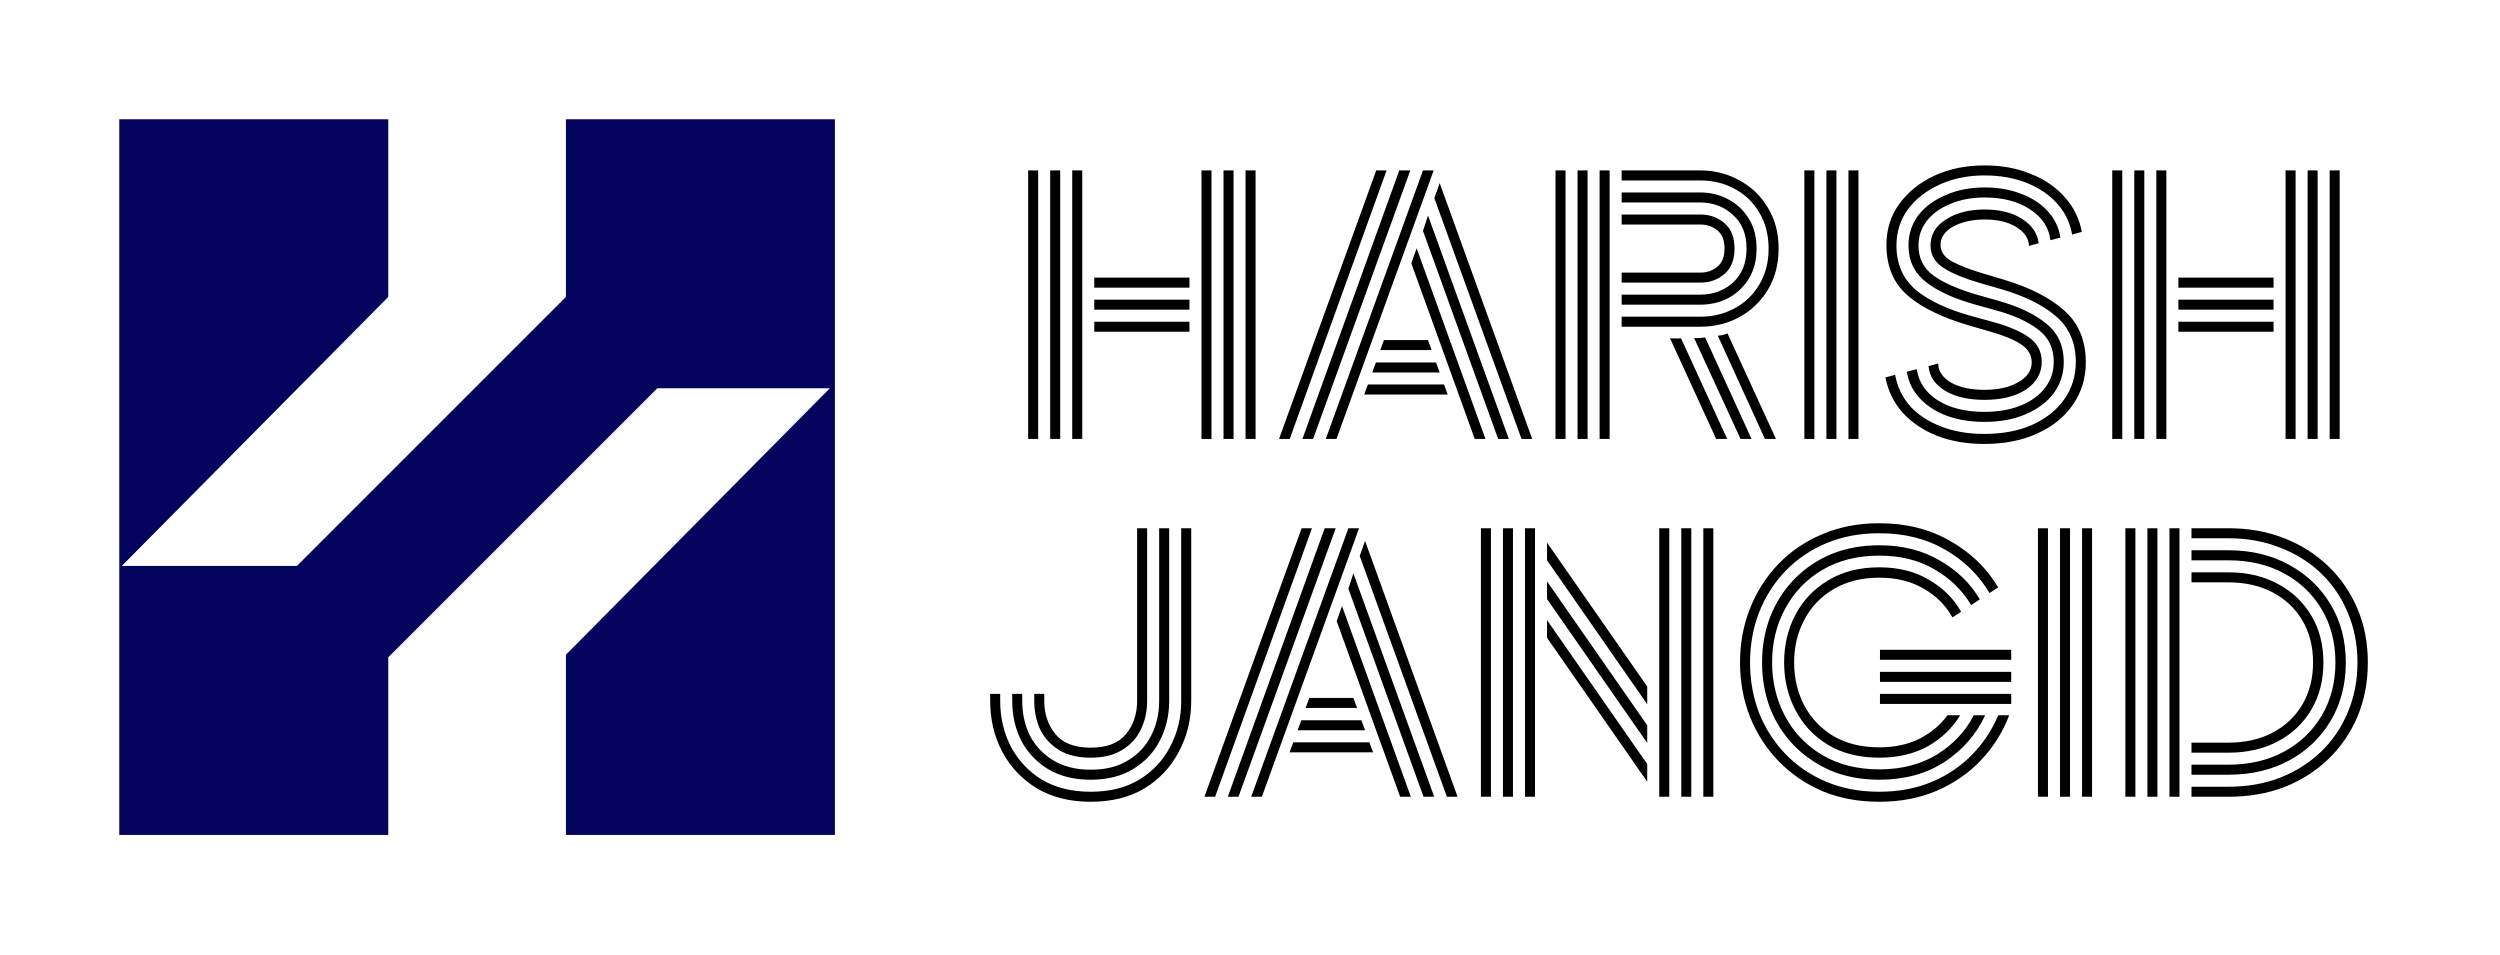
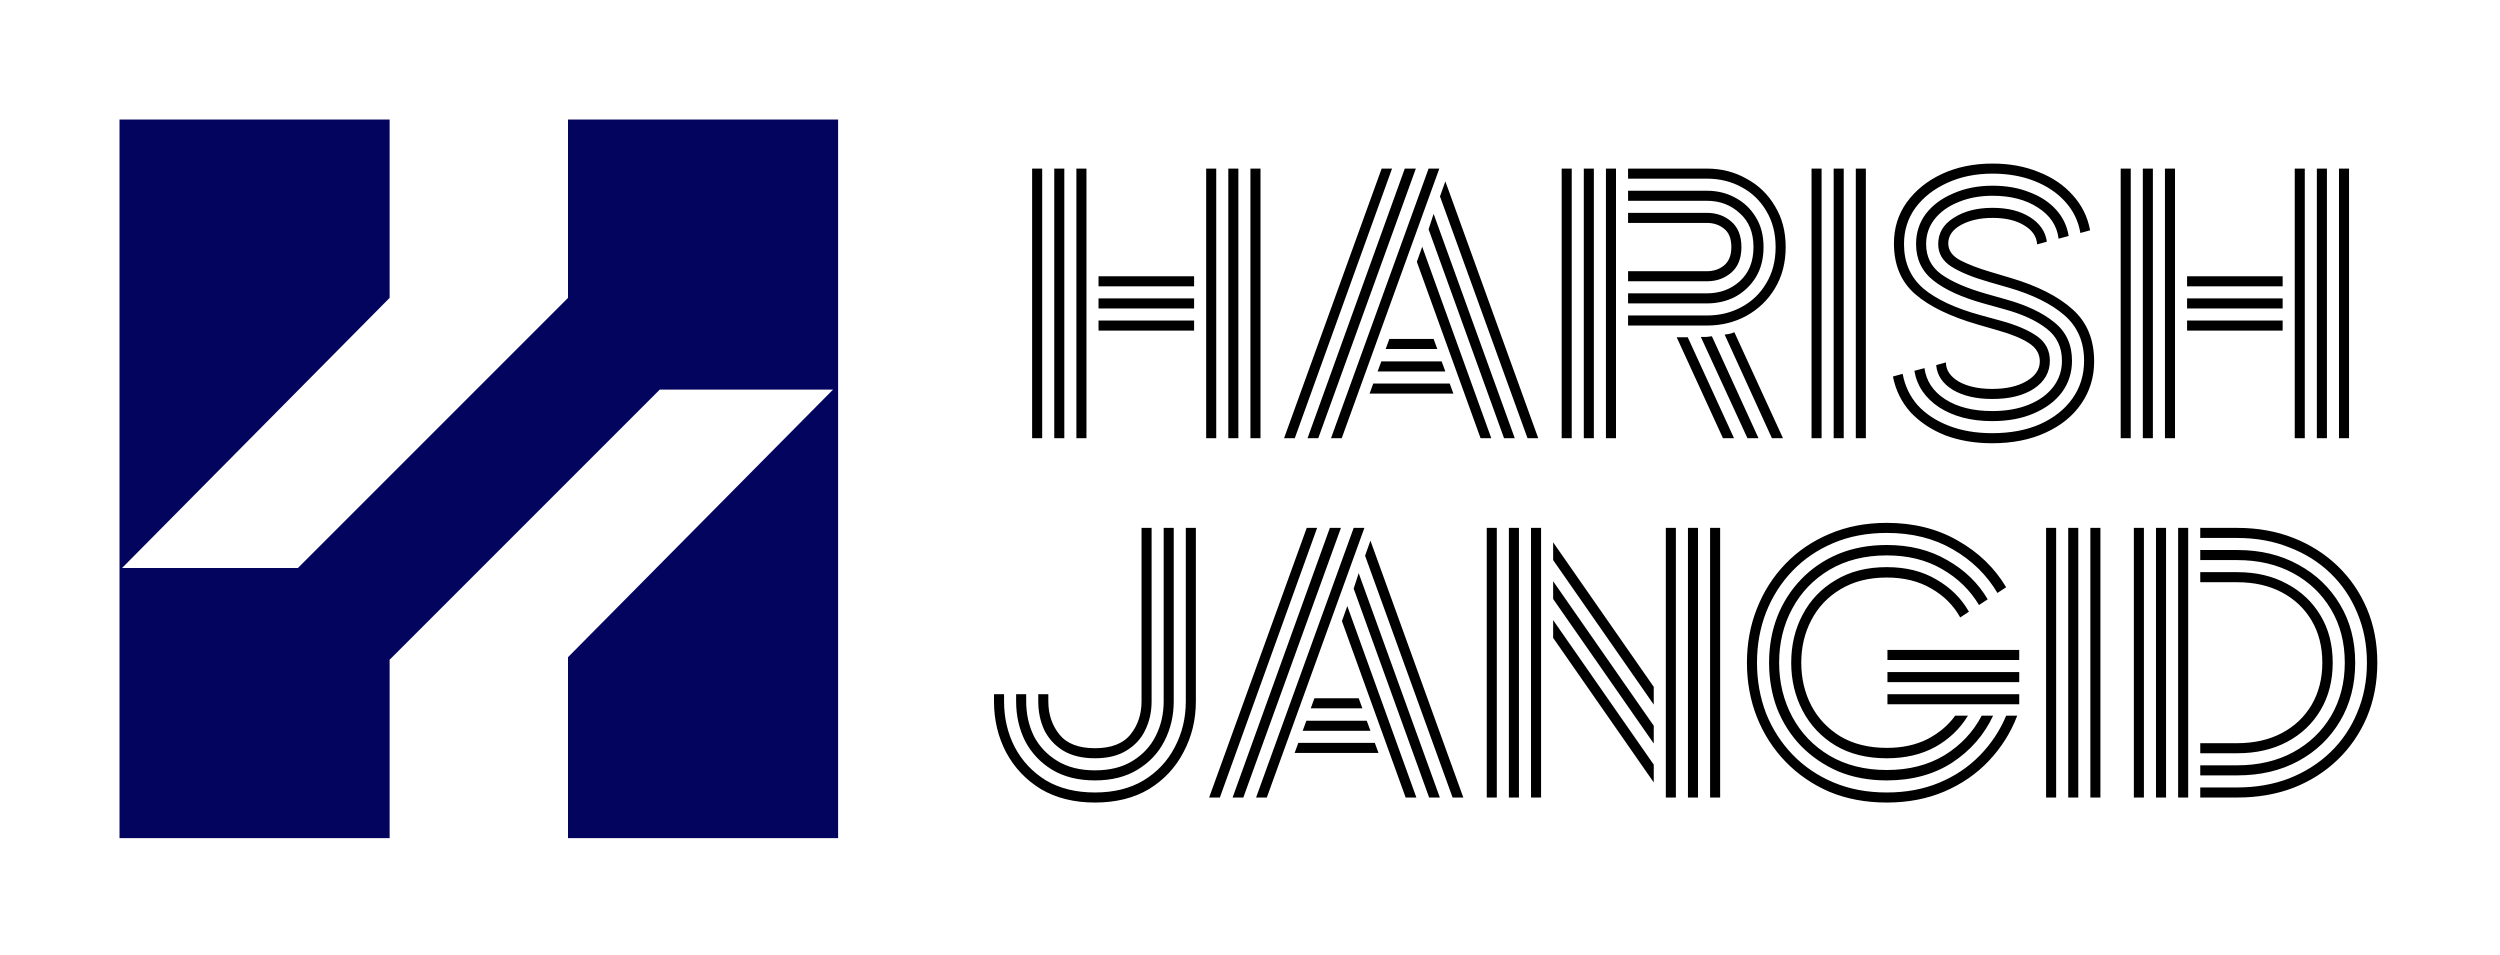
- <svg xmlns="http://www.w3.org/2000/svg" width="524" height="200" viewBox="0 0 524 200" fill="none">
-   <path d="M25 25V175H81.383V137.766L137.766 81.383H173.936L118.617 137.234V175H175V25H118.617V62.234L62.234 118.617H25.532L81.383 62.234V25H25Z" fill="#03045E" />
-   <path d="M224.74 92V35.72H226.84V92H224.74ZM215.5 92V35.72H217.6V92H215.5ZM220.12 92V35.72H222.22V92H220.12ZM261.07 92V35.72H263.17V92H261.07ZM251.83 92V35.72H253.93V92H251.83ZM256.45 92V35.72H258.55V92H256.45ZM229.36 60.29V58.19H249.31V60.29H229.36ZM229.36 64.91V62.81H249.31V64.91H229.36ZM229.36 69.53V67.43H249.31V69.53H229.36ZM277.888 92L298.258 35.72H300.498L280.128 92H277.888ZM268.088 92L288.458 35.72H290.628L270.328 92H268.088ZM272.988 92L293.288 35.72H295.598L275.228 92H272.988ZM318.908 92L300.638 41.53L301.758 38.38L321.148 92H318.908ZM314.008 92L298.258 48.39L299.308 45.17L316.248 92H314.008ZM309.108 92L295.808 55.18L296.928 52.03L311.348 92H309.108ZM289.298 73.38L290.068 71.28H299.308L300.078 73.38H289.298ZM287.618 78.07L288.388 75.97H300.988L301.758 78.07H287.618ZM285.938 82.69L286.708 80.59H302.667L303.438 82.69H285.938ZM335.277 92V35.72H337.377V92H335.277ZM326.037 92V35.72H328.137V92H326.037ZM330.657 92V35.72H332.757V92H330.657ZM339.897 68.48V66.38H356.347C359.007 66.38 361.41 65.797 363.557 64.63C365.75 63.463 367.477 61.807 368.737 59.66C370.044 57.513 370.697 54.993 370.697 52.1C370.697 49.207 370.044 46.687 368.737 44.54C367.477 42.393 365.75 40.737 363.557 39.57C361.41 38.403 359.007 37.82 356.347 37.82H339.897V35.72H356.347C359.38 35.72 362.134 36.42 364.607 37.82C367.127 39.173 369.11 41.087 370.557 43.56C372.05 45.987 372.797 48.833 372.797 52.1C372.797 55.367 372.05 58.237 370.557 60.71C369.11 63.137 367.127 65.05 364.607 66.45C362.134 67.803 359.38 68.48 356.347 68.48H339.897ZM339.897 63.86V61.76H356.347C359.054 61.76 361.34 60.92 363.207 59.24C365.12 57.513 366.077 55.133 366.077 52.1C366.077 49.067 365.12 46.71 363.207 45.03C361.34 43.303 359.054 42.44 356.347 42.44H339.897V40.34H356.347C358.54 40.34 360.524 40.83 362.297 41.81C364.07 42.743 365.494 44.097 366.567 45.87C367.64 47.597 368.177 49.673 368.177 52.1C368.177 54.527 367.64 56.627 366.567 58.4C365.494 60.127 364.07 61.48 362.297 62.46C360.524 63.393 358.54 63.86 356.347 63.86H339.897ZM339.897 59.24V57.14H356.347C357.747 57.14 358.937 56.743 359.917 55.95C360.944 55.11 361.457 53.827 361.457 52.1C361.457 50.327 360.944 49.043 359.917 48.25C358.937 47.457 357.747 47.06 356.347 47.06H339.897V44.96H356.347C358.354 44.96 360.057 45.567 361.457 46.78C362.857 47.993 363.557 49.767 363.557 52.1C363.557 54.433 362.857 56.207 361.457 57.42C360.057 58.633 358.354 59.24 356.347 59.24H339.897ZM369.927 92L360.057 70.37C360.384 70.323 360.71 70.277 361.037 70.23C361.41 70.137 361.76 70.02 362.087 69.88L372.237 92H369.927ZM364.817 92L355.087 70.86C355.46 70.86 355.834 70.86 356.207 70.86C356.627 70.813 357.024 70.767 357.397 70.72L367.127 92H364.817ZM359.707 92L350.047 70.93H352.357L362.017 92H359.707ZM387.435 92V35.72H389.535V92H387.435ZM378.195 92V35.72H380.295V92H378.195ZM382.815 92V35.72H384.915V92H382.815ZM415.906 83.81C412.592 83.81 409.862 83.18 407.716 81.92C405.569 80.613 404.402 78.887 404.216 76.74L406.246 76.18C406.246 77.767 407.132 79.097 408.906 80.17C410.726 81.197 413.059 81.71 415.906 81.71C418.846 81.71 421.226 81.173 423.046 80.1C424.912 79.027 425.846 77.65 425.846 75.97C425.846 74.383 425.076 73.1 423.536 72.12C421.996 71.14 419.896 70.277 417.236 69.53L412.896 68.27C407.109 66.59 402.746 64.467 399.806 61.9C396.866 59.333 395.396 55.81 395.396 51.33C395.396 48.11 396.282 45.263 398.056 42.79C399.876 40.27 402.326 38.287 405.406 36.84C408.532 35.393 412.056 34.67 415.976 34.67C419.522 34.67 422.719 35.253 425.566 36.42C428.459 37.54 430.839 39.15 432.706 41.25C434.619 43.35 435.832 45.8 436.346 48.6L434.316 49.16C433.896 46.687 432.846 44.517 431.166 42.65C429.486 40.783 427.339 39.337 424.726 38.31C422.112 37.283 419.196 36.77 415.976 36.77C412.429 36.77 409.256 37.423 406.456 38.73C403.702 39.99 401.509 41.717 399.876 43.91C398.289 46.103 397.496 48.623 397.496 51.47C397.496 55.297 398.826 58.377 401.486 60.71C404.192 62.997 408.182 64.863 413.456 66.31L417.796 67.5C421.016 68.387 423.512 69.46 425.286 70.72C427.059 71.98 427.946 73.683 427.946 75.83C427.946 78.21 426.849 80.147 424.656 81.64C422.462 83.087 419.546 83.81 415.906 83.81ZM415.906 88.43C411.519 88.43 407.832 87.473 404.846 85.56C401.906 83.6 400.179 81.057 399.666 77.93L401.766 77.37C402.139 80.077 403.586 82.247 406.106 83.88C408.672 85.513 411.939 86.33 415.906 86.33C418.799 86.33 421.342 85.887 423.536 85C425.729 84.113 427.432 82.877 428.646 81.29C429.859 79.703 430.466 77.883 430.466 75.83C430.466 72.983 429.392 70.743 427.246 69.11C425.099 67.43 422.136 66.077 418.356 65.05L414.086 63.86C409.559 62.6 406.082 61.013 403.656 59.1C401.229 57.187 400.016 54.643 400.016 51.47C400.016 49.09 400.692 46.99 402.046 45.17C403.446 43.35 405.359 41.927 407.786 40.9C410.212 39.827 412.942 39.29 415.976 39.29C418.822 39.29 421.366 39.733 423.606 40.62C425.892 41.46 427.759 42.673 429.206 44.26C430.652 45.847 431.539 47.69 431.866 49.79L429.766 50.35C429.439 47.643 427.992 45.473 425.426 43.84C422.906 42.207 419.756 41.39 415.976 41.39C413.316 41.39 410.936 41.833 408.836 42.72C406.736 43.56 405.079 44.75 403.866 46.29C402.699 47.783 402.116 49.51 402.116 51.47C402.116 54.13 403.166 56.23 405.266 57.77C407.412 59.31 410.516 60.663 414.576 61.83L418.776 63.02C423.116 64.233 426.499 65.843 428.926 67.85C431.352 69.81 432.566 72.47 432.566 75.83C432.566 78.303 431.866 80.497 430.466 82.41C429.066 84.277 427.106 85.747 424.586 86.82C422.112 87.893 419.219 88.43 415.906 88.43ZM415.906 93.05C412.266 93.05 408.976 92.49 406.036 91.37C403.142 90.203 400.739 88.593 398.826 86.54C396.959 84.44 395.746 81.967 395.186 79.12L397.216 78.56C397.682 81.08 398.732 83.273 400.366 85.14C402.046 86.96 404.216 88.383 406.876 89.41C409.536 90.437 412.546 90.95 415.906 90.95C419.732 90.95 423.069 90.32 425.916 89.06C428.809 87.753 431.049 85.98 432.636 83.74C434.269 81.453 435.086 78.817 435.086 75.83C435.086 71.863 433.709 68.69 430.956 66.31C428.202 63.93 424.329 62.017 419.336 60.57L415.206 59.38C411.799 58.4 409.186 57.327 407.366 56.16C405.546 54.993 404.636 53.43 404.636 51.47C404.636 49.183 405.709 47.363 407.856 46.01C410.002 44.61 412.709 43.91 415.976 43.91C419.149 43.91 421.762 44.563 423.816 45.87C425.869 47.177 427.036 48.88 427.316 50.98L425.286 51.54C425.192 49.907 424.282 48.577 422.556 47.55C420.876 46.523 418.682 46.01 415.976 46.01C413.409 46.01 411.216 46.5 409.396 47.48C407.622 48.46 406.736 49.743 406.736 51.33C406.736 52.777 407.552 53.943 409.186 54.83C410.866 55.717 413.059 56.557 415.766 57.35L419.756 58.54C425.402 60.22 429.719 62.413 432.706 65.12C435.692 67.78 437.186 71.397 437.186 75.97C437.186 79.283 436.276 82.247 434.456 84.86C432.682 87.427 430.186 89.433 426.966 90.88C423.792 92.327 420.106 93.05 415.906 93.05ZM451.967 92V35.72H454.067V92H451.967ZM442.727 92V35.72H444.827V92H442.727ZM447.347 92V35.72H449.447V92H447.347ZM488.297 92V35.72H490.397V92H488.297ZM479.057 92V35.72H481.157V92H479.057ZM483.677 92V35.72H485.777V92H483.677ZM456.587 60.29V58.19H476.537V60.29H456.587ZM456.587 64.91V62.81H476.537V64.91H456.587ZM456.587 69.53V67.43H476.537V69.53H456.587Z" fill="black" />
-   <path d="M228.61 168.05C224.27 168.05 220.513 167.117 217.34 165.25C214.213 163.337 211.787 160.77 210.06 157.55C208.38 154.33 207.54 150.783 207.54 146.91V145.44H209.64V146.91C209.64 150.41 210.387 153.607 211.88 156.5C213.42 159.393 215.59 161.703 218.39 163.43C221.237 165.11 224.643 165.95 228.61 165.95C232.577 165.95 235.96 165.11 238.76 163.43C241.607 161.703 243.777 159.393 245.27 156.5C246.81 153.607 247.58 150.41 247.58 146.91V110.72H249.68V146.91C249.68 150.783 248.817 154.33 247.09 157.55C245.41 160.77 243.007 163.337 239.88 165.25C236.753 167.117 232.997 168.05 228.61 168.05ZM228.61 158.81C225.95 158.81 223.733 158.273 221.96 157.2C220.233 156.127 218.927 154.703 218.04 152.93C217.2 151.11 216.78 149.103 216.78 146.91V145.44H218.88V146.91C218.88 149.617 219.65 151.927 221.19 153.84C222.73 155.753 225.203 156.71 228.61 156.71C232.017 156.71 234.49 155.753 236.03 153.84C237.57 151.927 238.34 149.617 238.34 146.91V110.72H240.44V146.91C240.44 149.103 239.997 151.11 239.11 152.93C238.27 154.703 236.963 156.127 235.19 157.2C233.463 158.273 231.27 158.81 228.61 158.81ZM228.61 163.43C225.11 163.43 222.123 162.683 219.65 161.19C217.223 159.697 215.357 157.713 214.05 155.24C212.79 152.72 212.16 149.943 212.16 146.91V145.44H214.26V146.91C214.26 149.57 214.797 151.997 215.87 154.19C216.99 156.337 218.623 158.063 220.77 159.37C222.917 160.677 225.53 161.33 228.61 161.33C231.737 161.33 234.35 160.677 236.45 159.37C238.597 158.063 240.207 156.337 241.28 154.19C242.4 151.997 242.96 149.57 242.96 146.91V110.72H245.06V146.91C245.06 149.943 244.407 152.72 243.1 155.24C241.84 157.713 239.973 159.697 237.5 161.19C235.073 162.683 232.11 163.43 228.61 163.43ZM262.249 167L282.619 110.72H284.859L264.489 167H262.249ZM252.449 167L272.819 110.72H274.989L254.689 167H252.449ZM257.349 167L277.649 110.72H279.959L259.589 167H257.349ZM303.269 167L284.999 116.53L286.119 113.38L305.509 167H303.269ZM298.369 167L282.619 123.39L283.669 120.17L300.609 167H298.369ZM293.469 167L280.169 130.18L281.289 127.03L295.709 167H293.469ZM273.659 148.38L274.429 146.28H283.669L284.439 148.38H273.659ZM271.979 153.07L272.749 150.97H285.349L286.119 153.07H271.979ZM270.299 157.69L271.069 155.59H287.029L287.799 157.69H270.299ZM357.018 167V110.72H359.118V167H357.018ZM347.778 167V110.72H349.878V167H347.778ZM352.398 167V110.72H354.498V167H352.398ZM319.638 167V110.72H321.738V167H319.638ZM310.398 167V110.72H312.498V167H310.398ZM315.018 167V110.72H317.118V167H315.018ZM345.258 147.61L324.258 117.44V113.73L345.258 143.9V147.61ZM345.258 155.73L324.258 125.56V121.85L345.258 152.02V155.73ZM345.258 163.85L324.258 133.68V129.97L345.258 160.14V163.85ZM394.041 138.3V136.2H421.551V138.3H394.041ZM394.041 142.92V140.82H421.551V142.92H394.041ZM394.041 147.54V145.44H421.551V147.54H394.041ZM393.901 168.05C389.515 168.05 385.525 167.303 381.931 165.81C378.385 164.27 375.328 162.17 372.761 159.51C370.195 156.85 368.211 153.77 366.811 150.27C365.411 146.723 364.711 142.92 364.711 138.86C364.711 134.8 365.411 131.02 366.811 127.52C368.211 123.973 370.195 120.87 372.761 118.21C375.328 115.55 378.385 113.473 381.931 111.98C385.525 110.44 389.515 109.67 393.901 109.67C399.501 109.67 404.448 110.907 408.741 113.38C413.035 115.807 416.395 119.05 418.821 123.11L417.001 124.3C414.761 120.52 411.658 117.487 407.691 115.2C403.771 112.913 399.175 111.77 393.901 111.77C389.795 111.77 386.085 112.47 382.771 113.87C379.458 115.27 376.611 117.207 374.231 119.68C371.851 122.153 370.008 125.047 368.701 128.36C367.441 131.627 366.811 135.127 366.811 138.86C366.811 142.593 367.441 146.117 368.701 149.43C370.008 152.697 371.851 155.567 374.231 158.04C376.611 160.513 379.458 162.45 382.771 163.85C386.085 165.25 389.795 165.95 393.901 165.95C397.915 165.95 401.555 165.273 404.821 163.92C408.088 162.567 410.911 160.677 413.291 158.25C415.671 155.823 417.515 153.047 418.821 149.92H421.131C419.778 153.467 417.795 156.617 415.181 159.37C412.615 162.077 409.535 164.2 405.941 165.74C402.348 167.28 398.335 168.05 393.901 168.05ZM393.901 158.81C389.748 158.81 386.178 157.923 383.191 156.15C380.205 154.33 377.918 151.903 376.331 148.87C374.745 145.837 373.951 142.5 373.951 138.86C373.951 135.173 374.745 131.837 376.331 128.85C377.918 125.817 380.205 123.413 383.191 121.64C386.178 119.82 389.748 118.91 393.901 118.91C397.915 118.91 401.368 119.773 404.261 121.5C407.201 123.18 409.465 125.42 411.051 128.22L409.231 129.41C407.831 126.89 405.825 124.883 403.211 123.39C400.598 121.85 397.495 121.08 393.901 121.08C390.168 121.08 386.948 121.897 384.241 123.53C381.581 125.117 379.551 127.263 378.151 129.97C376.751 132.63 376.051 135.593 376.051 138.86C376.051 142.127 376.751 145.113 378.151 147.82C379.551 150.48 381.581 152.627 384.241 154.26C386.948 155.847 390.168 156.64 393.901 156.64C397.121 156.64 399.945 156.033 402.371 154.82C404.798 153.56 406.735 151.927 408.181 149.92H410.841C409.208 152.627 406.945 154.797 404.051 156.43C401.158 158.017 397.775 158.81 393.901 158.81ZM393.901 163.43C390.168 163.43 386.785 162.8 383.751 161.54C380.765 160.233 378.175 158.46 375.981 156.22C373.835 153.98 372.178 151.39 371.011 148.45C369.891 145.463 369.331 142.267 369.331 138.86C369.331 135.453 369.891 132.28 371.011 129.34C372.178 126.353 373.835 123.74 375.981 121.5C378.175 119.213 380.765 117.44 383.751 116.18C386.785 114.92 390.168 114.29 393.901 114.29C398.708 114.29 402.908 115.34 406.501 117.44C410.141 119.493 412.965 122.223 414.971 125.63L413.151 126.82C411.285 123.693 408.718 121.197 405.451 119.33C402.185 117.417 398.335 116.46 393.901 116.46C389.328 116.46 385.338 117.463 381.931 119.47C378.571 121.477 375.981 124.183 374.161 127.59C372.341 130.95 371.431 134.707 371.431 138.86C371.431 142.967 372.341 146.723 374.161 150.13C375.981 153.537 378.571 156.243 381.931 158.25C385.338 160.257 389.328 161.26 393.901 161.26C398.521 161.26 402.535 160.233 405.941 158.18C409.348 156.08 411.938 153.327 413.711 149.92H416.091C414.225 153.933 411.378 157.2 407.551 159.72C403.725 162.193 399.175 163.43 393.901 163.43ZM436.396 167V110.72H438.496V167H436.396ZM427.156 167V110.72H429.256V167H427.156ZM431.776 167V110.72H433.876V167H431.776ZM459.337 167V164.9H467.037C471.003 164.9 474.62 164.27 477.887 163.01C481.2 161.703 484.07 159.883 486.497 157.55C488.923 155.217 490.79 152.463 492.097 149.29C493.45 146.117 494.127 142.64 494.127 138.86C494.127 135.08 493.45 131.603 492.097 128.43C490.79 125.257 488.923 122.503 486.497 120.17C484.07 117.837 481.2 116.04 477.887 114.78C474.62 113.473 471.003 112.82 467.037 112.82H459.337V110.72H467.107C471.353 110.72 475.25 111.42 478.797 112.82C482.343 114.22 485.423 116.18 488.037 118.7C490.65 121.22 492.68 124.183 494.127 127.59C495.573 130.997 496.297 134.753 496.297 138.86C496.297 142.967 495.573 146.747 494.127 150.2C492.68 153.607 490.65 156.57 488.037 159.09C485.423 161.61 482.343 163.57 478.797 164.97C475.25 166.323 471.353 167 467.107 167H459.337ZM454.717 167V110.72H456.817V167H454.717ZM445.477 167V110.72H447.577V167H445.477ZM450.097 167V110.72H452.197V167H450.097ZM459.337 162.38V160.28H467.037C471.47 160.28 475.367 159.37 478.727 157.55C482.087 155.73 484.723 153.21 486.637 149.99C488.55 146.723 489.507 143.013 489.507 138.86C489.507 134.66 488.55 130.95 486.637 127.73C484.723 124.51 482.087 121.99 478.727 120.17C475.367 118.35 471.47 117.44 467.037 117.44H459.337V115.34H467.107C471.913 115.34 476.16 116.367 479.847 118.42C483.533 120.427 486.427 123.203 488.527 126.75C490.627 130.25 491.677 134.287 491.677 138.86C491.677 143.433 490.627 147.493 488.527 151.04C486.427 154.587 483.533 157.363 479.847 159.37C476.16 161.377 471.913 162.38 467.107 162.38H459.337ZM459.337 157.76V155.66H467.037C470.583 155.66 473.687 154.96 476.347 153.56C479.007 152.16 481.083 150.2 482.577 147.68C484.07 145.113 484.817 142.173 484.817 138.86C484.817 135.5 484.07 132.56 482.577 130.04C481.083 127.52 479.007 125.56 476.347 124.16C473.687 122.76 470.583 122.06 467.037 122.06H459.337V119.96H467.107C471.027 119.96 474.48 120.777 477.467 122.41C480.453 123.997 482.787 126.213 484.467 129.06C486.147 131.86 486.987 135.127 486.987 138.86C486.987 142.593 486.147 145.883 484.467 148.73C482.787 151.577 480.453 153.793 477.467 155.38C474.48 156.967 471.027 157.76 467.107 157.76H459.337Z" fill="black" />
+ <svg xmlns="http://www.w3.org/2000/svg" width="1310" height="500" viewBox="0 0 1310 500" fill="none">
+   <path d="M62.625 62.625V439.168H204.162V345.7L345.7 204.162H436.497L297.63 344.364V439.168H439.168V62.625H297.63V156.093L156.093 297.63H63.96L204.162 156.093V62.625H62.625Z" fill="#03045E" />
+   <path d="M564.029 229.625V88.346H569.301V229.625H564.029ZM540.834 229.625V88.346H546.106V229.625H540.834ZM552.432 229.625V88.346H557.703V229.625H552.432ZM655.228 229.625V88.346H660.5V229.625H655.228ZM632.033 229.625V88.346H637.305V229.625H632.033ZM643.631 229.625V88.346H648.902V229.625H643.631ZM575.627 150.024V144.752H625.707V150.024H575.627ZM575.627 161.621V156.35H625.707V161.621H575.627ZM575.627 173.219V167.947H625.707V173.219H575.627ZM697.445 229.625L748.579 88.346H754.202L703.068 229.625H697.445ZM672.844 229.625L723.978 88.346H729.426L678.467 229.625H672.844ZM685.144 229.625L736.103 88.346H741.902L690.767 229.625H685.144ZM800.417 229.625L754.554 102.931L757.365 95.023L806.04 229.625H800.417ZM788.116 229.625L748.579 120.151L751.215 112.068L793.739 229.625H788.116ZM775.816 229.625L742.429 137.196L745.241 129.289L781.439 229.625H775.816ZM726.087 182.883L728.02 177.612H751.215L753.148 182.883H726.087ZM721.87 194.657L723.803 189.385H755.432L757.365 194.657H721.87ZM717.653 206.254L719.585 200.983H759.65L761.582 206.254H717.653ZM841.509 229.625V88.346H846.781V229.625H841.509ZM818.314 229.625V88.346H823.586V229.625H818.314ZM829.911 229.625V88.346H835.183V229.625H829.911ZM853.106 170.583V165.312H894.401C901.078 165.312 907.111 163.847 912.5 160.919C918.006 157.99 922.34 153.831 925.503 148.442C928.783 143.054 930.423 136.728 930.423 129.465C930.423 122.202 928.783 115.876 925.503 110.487C922.34 105.098 918.006 100.939 912.5 98.011C907.111 95.082 901.078 93.618 894.401 93.618H853.106V88.346H894.401C902.015 88.346 908.927 90.103 915.136 93.618C921.462 97.015 926.44 101.818 930.072 108.027C933.821 114.118 935.695 121.264 935.695 129.465C935.695 137.665 933.821 144.869 930.072 151.078C926.44 157.17 921.462 161.973 915.136 165.487C908.927 168.884 902.015 170.583 894.401 170.583H853.106ZM853.106 158.986V153.714H894.401C901.195 153.714 906.935 151.605 911.621 147.388C916.424 143.054 918.826 137.079 918.826 129.465C918.826 121.85 916.424 115.934 911.621 111.717C906.935 107.383 901.195 105.215 894.401 105.215H853.106V99.944H894.401C899.907 99.944 904.885 101.174 909.337 103.634C913.788 105.977 917.361 109.374 920.056 113.826C922.75 118.16 924.097 123.373 924.097 129.465C924.097 135.556 922.75 140.828 920.056 145.279C917.361 149.614 913.788 153.011 909.337 155.471C904.885 157.814 899.907 158.986 894.401 158.986H853.106ZM853.106 147.388V142.116H894.401C897.915 142.116 900.902 141.121 903.362 139.129C905.94 137.021 907.228 133.799 907.228 129.465C907.228 125.013 905.94 121.792 903.362 119.8C900.902 117.809 897.915 116.813 894.401 116.813H853.106V111.541H894.401C899.438 111.541 903.714 113.064 907.228 116.11C910.743 119.156 912.5 123.607 912.5 129.465C912.5 135.322 910.743 139.774 907.228 142.819C903.714 145.865 899.438 147.388 894.401 147.388H853.106ZM928.49 229.625L903.714 175.328C904.534 175.21 905.354 175.093 906.174 174.976C907.111 174.742 907.99 174.449 908.81 174.098L934.289 229.625H928.49ZM915.663 229.625L891.238 176.558C892.175 176.558 893.112 176.558 894.049 176.558C895.104 176.44 896.099 176.323 897.036 176.206L921.462 229.625H915.663ZM902.835 229.625L878.586 176.733H884.385L908.634 229.625H902.835ZM972.441 229.625V88.346H977.712V229.625H972.441ZM949.246 229.625V88.346H954.517V229.625H949.246ZM960.843 229.625V88.346H966.115V229.625H960.843ZM1043.91 209.066C1035.59 209.066 1028.74 207.484 1023.35 204.321C1017.96 201.041 1015.03 196.707 1014.56 191.318L1019.66 189.912C1019.66 193.895 1021.89 197.234 1026.34 199.928C1030.91 202.506 1036.76 203.794 1043.91 203.794C1051.29 203.794 1057.26 202.447 1061.83 199.753C1066.52 197.058 1068.86 193.602 1068.86 189.385C1068.86 185.402 1066.93 182.181 1063.06 179.721C1059.2 177.26 1053.93 175.093 1047.25 173.219L1036.35 170.056C1021.83 165.839 1010.87 160.508 1003.49 154.065C996.114 147.622 992.424 138.778 992.424 127.532C992.424 119.449 994.649 112.303 999.101 106.094C1003.67 99.768 1009.82 94.789 1017.55 91.158C1025.4 87.526 1034.24 85.71 1044.09 85.71C1052.99 85.71 1061.01 87.175 1068.16 90.103C1075.42 92.915 1081.4 96.957 1086.08 102.228C1090.89 107.5 1093.93 113.65 1095.22 120.679L1090.12 122.084C1089.07 115.876 1086.43 110.428 1082.22 105.742C1078 101.057 1072.61 97.425 1066.05 94.848C1059.49 92.271 1052.17 90.982 1044.09 90.982C1035.18 90.982 1027.22 92.622 1020.19 95.902C1013.28 99.065 1007.77 103.4 1003.67 108.905C999.687 114.411 997.695 120.737 997.695 127.883C997.695 137.489 1001.03 145.221 1007.71 151.078C1014.51 156.818 1024.52 161.504 1037.76 165.136L1048.65 168.123C1056.74 170.349 1063 173.043 1067.46 176.206C1071.91 179.369 1074.13 183.645 1074.13 189.034C1074.13 195.008 1071.38 199.87 1065.87 203.618C1060.37 207.25 1053.05 209.066 1043.91 209.066ZM1043.91 220.663C1032.9 220.663 1023.64 218.262 1016.15 213.459C1008.77 208.539 1004.43 202.154 1003.14 194.305L1008.41 192.9C1009.35 199.694 1012.98 205.141 1019.31 209.241C1025.75 213.342 1033.95 215.392 1043.91 215.392C1051.17 215.392 1057.56 214.279 1063.06 212.053C1068.57 209.827 1072.84 206.723 1075.89 202.74C1078.94 198.757 1080.46 194.188 1080.46 189.034C1080.46 181.888 1077.76 176.265 1072.38 172.165C1066.99 167.947 1059.55 164.55 1050.06 161.973L1039.34 158.986C1027.98 155.823 1019.25 151.84 1013.16 147.037C1007.07 142.234 1004.02 135.849 1004.02 127.883C1004.02 121.909 1005.72 116.637 1009.12 112.068C1012.63 107.5 1017.43 103.927 1023.53 101.349C1029.62 98.655 1036.47 97.308 1044.09 97.308C1051.23 97.308 1057.62 98.421 1063.24 100.647C1068.98 102.755 1073.66 105.801 1077.3 109.784C1080.93 113.767 1083.15 118.394 1083.97 123.666L1078.7 125.072C1077.88 118.277 1074.25 112.83 1067.81 108.73C1061.48 104.63 1053.57 102.579 1044.09 102.579C1037.41 102.579 1031.43 103.692 1026.16 105.918C1020.89 108.027 1016.73 111.014 1013.69 114.88C1010.76 118.629 1009.29 122.963 1009.29 127.883C1009.29 134.561 1011.93 139.832 1017.2 143.698C1022.59 147.564 1030.38 150.961 1040.57 153.89L1051.11 156.877C1062.01 159.923 1070.5 163.964 1076.59 169.002C1082.69 173.922 1085.73 180.599 1085.73 189.034C1085.73 195.242 1083.97 200.748 1080.46 205.551C1076.94 210.237 1072.02 213.927 1065.7 216.622C1059.49 219.316 1052.23 220.663 1043.91 220.663ZM1043.91 232.261C1034.77 232.261 1026.51 230.855 1019.13 228.044C1011.87 225.115 1005.84 221.073 1001.03 215.919C996.348 210.647 993.302 204.438 991.896 197.293L996.992 195.887C998.164 202.213 1000.8 207.719 1004.9 212.404C1009.12 216.973 1014.56 220.546 1021.24 223.123C1027.92 225.701 1035.47 226.989 1043.91 226.989C1053.52 226.989 1061.89 225.408 1069.04 222.245C1076.3 218.965 1081.92 214.513 1085.91 208.89C1090.01 203.15 1092.06 196.531 1092.06 189.034C1092.06 179.076 1088.6 171.11 1081.69 165.136C1074.78 159.161 1065.05 154.358 1052.52 150.727L1042.15 147.74C1033.6 145.279 1027.04 142.585 1022.47 139.656C1017.9 136.728 1015.62 132.803 1015.62 127.883C1015.62 122.143 1018.31 117.574 1023.7 114.177C1029.09 110.663 1035.88 108.905 1044.09 108.905C1052.05 108.905 1058.61 110.545 1063.77 113.826C1068.92 117.106 1071.85 121.382 1072.55 126.653L1067.46 128.059C1067.22 123.959 1064.94 120.62 1060.6 118.043C1056.39 115.466 1050.88 114.177 1044.09 114.177C1037.64 114.177 1032.14 115.407 1027.57 117.867C1023.12 120.327 1020.89 123.549 1020.89 127.532C1020.89 131.163 1022.94 134.092 1027.04 136.318C1031.26 138.544 1036.76 140.652 1043.56 142.644L1053.57 145.631C1067.75 149.848 1078.58 155.354 1086.08 162.149C1093.58 168.826 1097.33 177.905 1097.33 189.385C1097.33 197.703 1095.04 205.141 1090.48 211.702C1086.02 218.145 1079.76 223.182 1071.67 226.813C1063.71 230.445 1054.45 232.261 1043.91 232.261ZM1134.43 229.625V88.346H1139.7V229.625H1134.43ZM1111.24 229.625V88.346H1116.51V229.625H1111.24ZM1122.84 229.625V88.346H1128.11V229.625H1122.84ZM1225.63 229.625V88.346H1230.9V229.625H1225.63ZM1202.44 229.625V88.346H1207.71V229.625H1202.44ZM1214.03 229.625V88.346H1219.31V229.625H1214.03ZM1146.03 150.024V144.752H1196.11V150.024H1146.03ZM1146.03 161.621V156.35H1196.11V161.621H1146.03ZM1146.03 173.219V167.947H1196.11V173.219H1146.03Z" fill="black" />
+   <path d="M573.744 420.532C562.849 420.532 553.419 418.189 545.453 413.503C537.604 408.7 531.513 402.257 527.178 394.174C522.961 386.091 520.852 377.188 520.852 367.465V363.775H526.124V367.465C526.124 376.251 527.998 384.275 531.747 391.538C535.613 398.801 541.06 404.6 548.089 408.935C555.235 413.152 563.787 415.261 573.744 415.261C583.702 415.261 592.195 413.152 599.223 408.935C606.369 404.6 611.817 398.801 615.565 391.538C619.431 384.275 621.364 376.251 621.364 367.465V276.617H626.636V367.465C626.636 377.188 624.469 386.091 620.134 394.174C615.917 402.257 609.884 408.7 602.035 413.503C594.186 418.189 584.756 420.532 573.744 420.532ZM573.744 397.337C567.067 397.337 561.502 395.99 557.051 393.296C552.716 390.601 549.436 387.028 547.21 382.577C545.102 378.008 544.047 372.971 544.047 367.465V363.775H549.319V367.465C549.319 374.259 551.252 380.058 555.118 384.861C558.984 389.664 565.192 392.065 573.744 392.065C582.296 392.065 588.505 389.664 592.37 384.861C596.236 380.058 598.169 374.259 598.169 367.465V276.617H603.441V367.465C603.441 372.971 602.328 378.008 600.102 382.577C597.993 387.028 594.713 390.601 590.262 393.296C585.927 395.99 580.421 397.337 573.744 397.337ZM573.744 408.935C564.958 408.935 557.461 407.06 551.252 403.312C545.16 399.563 540.474 394.584 537.194 388.375C534.031 382.049 532.45 375.079 532.45 367.465V363.775H537.721V367.465C537.721 374.142 539.069 380.234 541.763 385.74C544.575 391.128 548.675 395.463 554.063 398.743C559.452 402.023 566.012 403.663 573.744 403.663C581.593 403.663 588.153 402.023 593.425 398.743C598.813 395.463 602.855 391.128 605.549 385.74C608.361 380.234 609.767 374.142 609.767 367.465V276.617H615.038V367.465C615.038 375.079 613.398 382.049 610.118 388.375C606.955 394.584 602.269 399.563 596.06 403.312C589.969 407.06 582.53 408.935 573.744 408.935ZM658.187 417.896L709.322 276.617H714.945L663.81 417.896H658.187ZM633.586 417.896L684.721 276.617H690.168L639.209 417.896H633.586ZM645.887 417.896L696.845 276.617H702.644L651.51 417.896H645.887ZM761.159 417.896L715.296 291.202L718.108 283.295L766.782 417.896H761.159ZM748.859 417.896L709.322 308.423L711.957 300.34L754.482 417.896H748.859ZM736.558 417.896L703.171 325.468L705.983 317.56L742.181 417.896H736.558ZM686.829 371.155L688.762 365.883H711.957L713.89 371.155H686.829ZM682.612 382.928L684.545 377.656H716.175L718.108 382.928H682.612ZM678.395 394.526L680.328 389.254H720.392L722.325 394.526H678.395ZM896.086 417.896V276.617H901.357V417.896H896.086ZM872.891 417.896V276.617H878.162V417.896H872.891ZM884.488 417.896V276.617H889.76V417.896H884.488ZM802.251 417.896V276.617H807.523V417.896H802.251ZM779.056 417.896V276.617H784.328V417.896H779.056ZM790.654 417.896V276.617H795.925V417.896H790.654ZM866.565 369.222L813.849 293.487V284.173L866.565 359.909V369.222ZM866.565 389.605L813.849 313.87V304.557L866.565 380.292V389.605ZM866.565 409.989L813.849 334.254V324.94L866.565 400.676V409.989ZM989.024 345.851V340.58H1058.08V345.851H989.024ZM989.024 357.449V352.177H1058.08V357.449H989.024ZM989.024 369.046V363.775H1058.08V369.046H989.024ZM988.672 420.532C977.661 420.532 967.645 418.658 958.624 414.909C949.721 411.043 942.048 405.772 935.605 399.094C929.162 392.417 924.183 384.685 920.669 375.899C917.154 366.996 915.397 357.449 915.397 347.257C915.397 337.065 917.154 327.576 920.669 318.79C924.183 309.887 929.162 302.097 935.605 295.42C942.048 288.742 949.721 283.529 958.624 279.78C967.645 275.915 977.661 273.982 988.672 273.982C1002.73 273.982 1015.15 277.086 1025.92 283.295C1036.7 289.386 1045.14 297.528 1051.23 307.72L1046.66 310.707C1041.04 301.218 1033.25 293.604 1023.29 287.864C1013.45 282.123 1001.91 279.253 988.672 279.253C978.363 279.253 969.05 281.01 960.733 284.525C952.415 288.039 945.27 292.901 939.295 299.11C933.321 305.318 928.693 312.581 925.413 320.899C922.25 329.099 920.669 337.885 920.669 347.257C920.669 356.629 922.25 365.473 925.413 373.791C928.693 381.991 933.321 389.195 939.295 395.404C945.27 401.613 952.415 406.475 960.733 409.989C969.05 413.503 978.363 415.261 988.672 415.261C998.747 415.261 1007.88 413.562 1016.08 410.165C1024.28 406.767 1031.37 402.023 1037.35 395.931C1043.32 389.84 1047.95 382.869 1051.23 375.021H1057.03C1053.63 383.924 1048.65 391.831 1042.09 398.743C1035.65 405.537 1027.92 410.868 1018.9 414.733C1009.88 418.599 999.801 420.532 988.672 420.532ZM988.672 397.337C978.246 397.337 969.285 395.111 961.787 390.66C954.29 386.091 948.55 379.999 944.567 372.385C940.584 364.77 938.592 356.394 938.592 347.257C938.592 338.002 940.584 329.626 944.567 322.129C948.55 314.514 954.29 308.481 961.787 304.03C969.285 299.461 978.246 297.177 988.672 297.177C998.747 297.177 1007.42 299.344 1014.68 303.678C1022.06 307.896 1027.74 313.519 1031.72 320.547L1027.15 323.535C1023.64 317.209 1018.6 312.171 1012.04 308.423C1005.48 304.557 997.693 302.624 988.672 302.624C979.301 302.624 971.217 304.674 964.423 308.774C957.746 312.757 952.65 318.146 949.135 324.94C945.621 331.618 943.864 339.057 943.864 347.257C943.864 355.457 945.621 362.955 949.135 369.749C952.65 376.426 957.746 381.815 964.423 385.915C971.217 389.898 979.301 391.89 988.672 391.89C996.755 391.89 1003.84 390.367 1009.93 387.321C1016.03 384.158 1020.89 380.058 1024.52 375.021H1031.2C1027.1 381.815 1021.41 387.262 1014.15 391.363C1006.89 395.346 998.395 397.337 988.672 397.337ZM988.672 408.935C979.301 408.935 970.807 407.353 963.193 404.19C955.696 400.91 949.194 396.458 943.688 390.835C938.299 385.212 934.141 378.711 931.212 371.331C928.4 363.833 926.995 355.809 926.995 347.257C926.995 338.705 928.4 330.739 931.212 323.359C934.141 315.862 938.299 309.301 943.688 303.678C949.194 297.938 955.696 293.487 963.193 290.324C970.807 287.161 979.301 285.579 988.672 285.579C1000.74 285.579 1011.28 288.215 1020.3 293.487C1029.44 298.641 1036.53 305.494 1041.56 314.046L1037 317.033C1032.31 309.184 1025.87 302.917 1017.67 298.231C1009.47 293.428 999.801 291.027 988.672 291.027C977.192 291.027 967.176 293.545 958.624 298.582C950.19 303.62 943.688 310.414 939.119 318.966C934.551 327.401 932.266 336.831 932.266 347.257C932.266 357.566 934.551 366.996 939.119 375.548C943.688 384.1 950.19 390.894 958.624 395.931C967.176 400.969 977.192 403.487 988.672 403.487C1000.27 403.487 1010.34 400.91 1018.9 395.756C1027.45 390.484 1033.95 383.572 1038.4 375.021H1044.38C1039.69 385.095 1032.54 393.296 1022.94 399.621C1013.33 405.83 1001.91 408.935 988.672 408.935ZM1095.35 417.896V276.617H1100.62V417.896H1095.35ZM1072.15 417.896V276.617H1077.42V417.896H1072.15ZM1083.75 417.896V276.617H1089.02V417.896H1083.75ZM1152.93 417.896V412.625H1172.26C1182.22 412.625 1191.3 411.043 1199.5 407.88C1207.82 404.6 1215.02 400.031 1221.11 394.174C1227.2 388.317 1231.89 381.405 1235.17 373.439C1238.57 365.473 1240.27 356.746 1240.27 347.257C1240.27 337.768 1238.57 329.041 1235.17 321.075C1231.89 313.109 1227.2 306.197 1221.11 300.34C1215.02 294.482 1207.82 289.972 1199.5 286.809C1191.3 283.529 1182.22 281.889 1172.26 281.889H1152.93V276.617H1172.44C1183.1 276.617 1192.88 278.375 1201.78 281.889C1210.69 285.403 1218.42 290.324 1224.98 296.65C1231.54 302.975 1236.63 310.414 1240.27 318.966C1243.9 327.518 1245.71 336.948 1245.71 347.257C1245.71 357.566 1243.9 367.055 1240.27 375.724C1236.63 384.275 1231.54 391.714 1224.98 398.04C1218.42 404.366 1210.69 409.286 1201.78 412.8C1192.88 416.198 1183.1 417.896 1172.44 417.896H1152.93ZM1141.34 417.896V276.617H1146.61V417.896H1141.34ZM1118.14 417.896V276.617H1123.41V417.896H1118.14ZM1129.74 417.896V276.617H1135.01V417.896H1129.74ZM1152.93 406.299V401.027H1172.26C1183.39 401.027 1193.17 398.743 1201.61 394.174C1210.04 389.605 1216.66 383.279 1221.46 375.196C1226.27 366.996 1228.67 357.683 1228.67 347.257C1228.67 336.714 1226.27 327.401 1221.46 319.317C1216.66 311.234 1210.04 304.908 1201.61 300.34C1193.17 295.771 1183.39 293.487 1172.26 293.487H1152.93V288.215H1172.44C1184.5 288.215 1195.16 290.792 1204.42 295.947C1213.67 300.984 1220.94 307.954 1226.21 316.857C1231.48 325.643 1234.12 335.777 1234.12 347.257C1234.12 358.737 1231.48 368.929 1226.21 377.832C1220.94 386.735 1213.67 393.706 1204.42 398.743C1195.16 403.78 1184.5 406.299 1172.44 406.299H1152.93ZM1152.93 394.701V389.43H1172.26C1181.17 389.43 1188.96 387.672 1195.63 384.158C1202.31 380.644 1207.52 375.724 1211.27 369.398C1215.02 362.955 1216.9 355.574 1216.9 347.257C1216.9 338.822 1215.02 331.442 1211.27 325.116C1207.52 318.79 1202.31 313.87 1195.63 310.356C1188.96 306.841 1181.17 305.084 1172.26 305.084H1152.93V299.813H1172.44C1182.28 299.813 1190.95 301.863 1198.44 305.963C1205.94 309.946 1211.8 315.51 1216.02 322.656C1220.23 329.685 1222.34 337.885 1222.34 347.257C1222.34 356.629 1220.23 364.887 1216.02 372.033C1211.8 379.179 1205.94 384.744 1198.44 388.727C1190.95 392.71 1182.28 394.701 1172.44 394.701H1152.93Z" fill="black" />
</svg>
